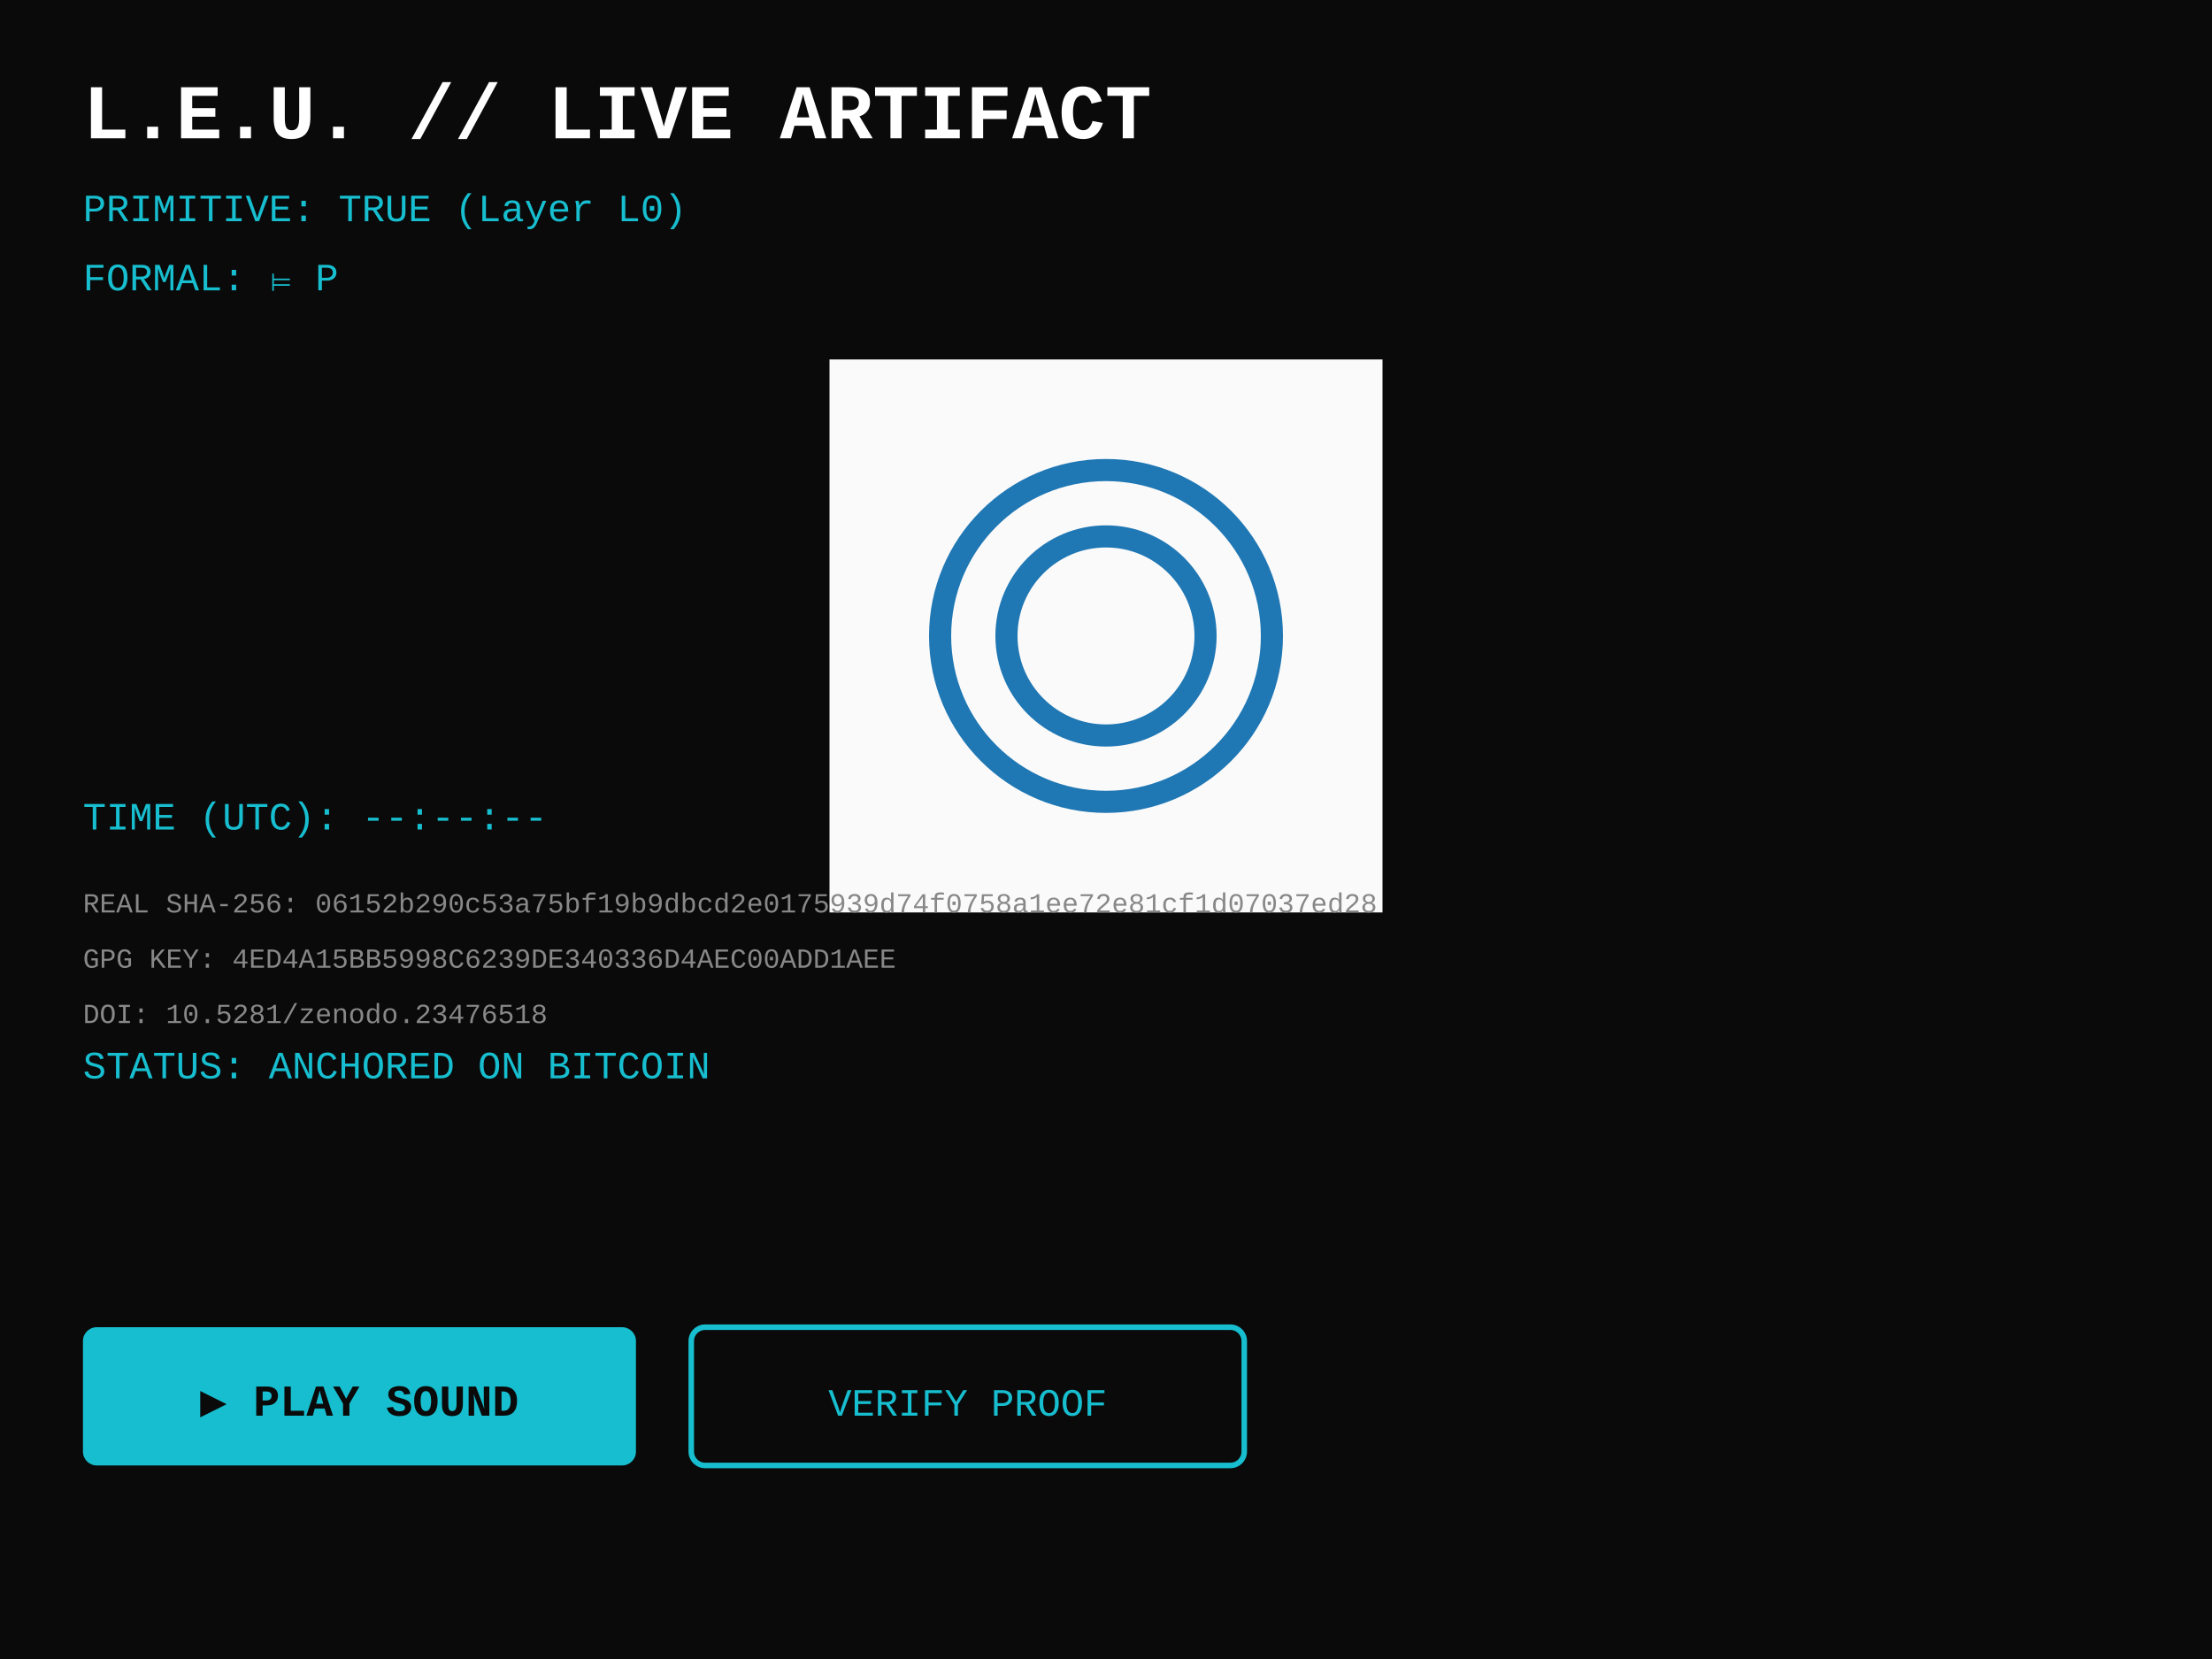
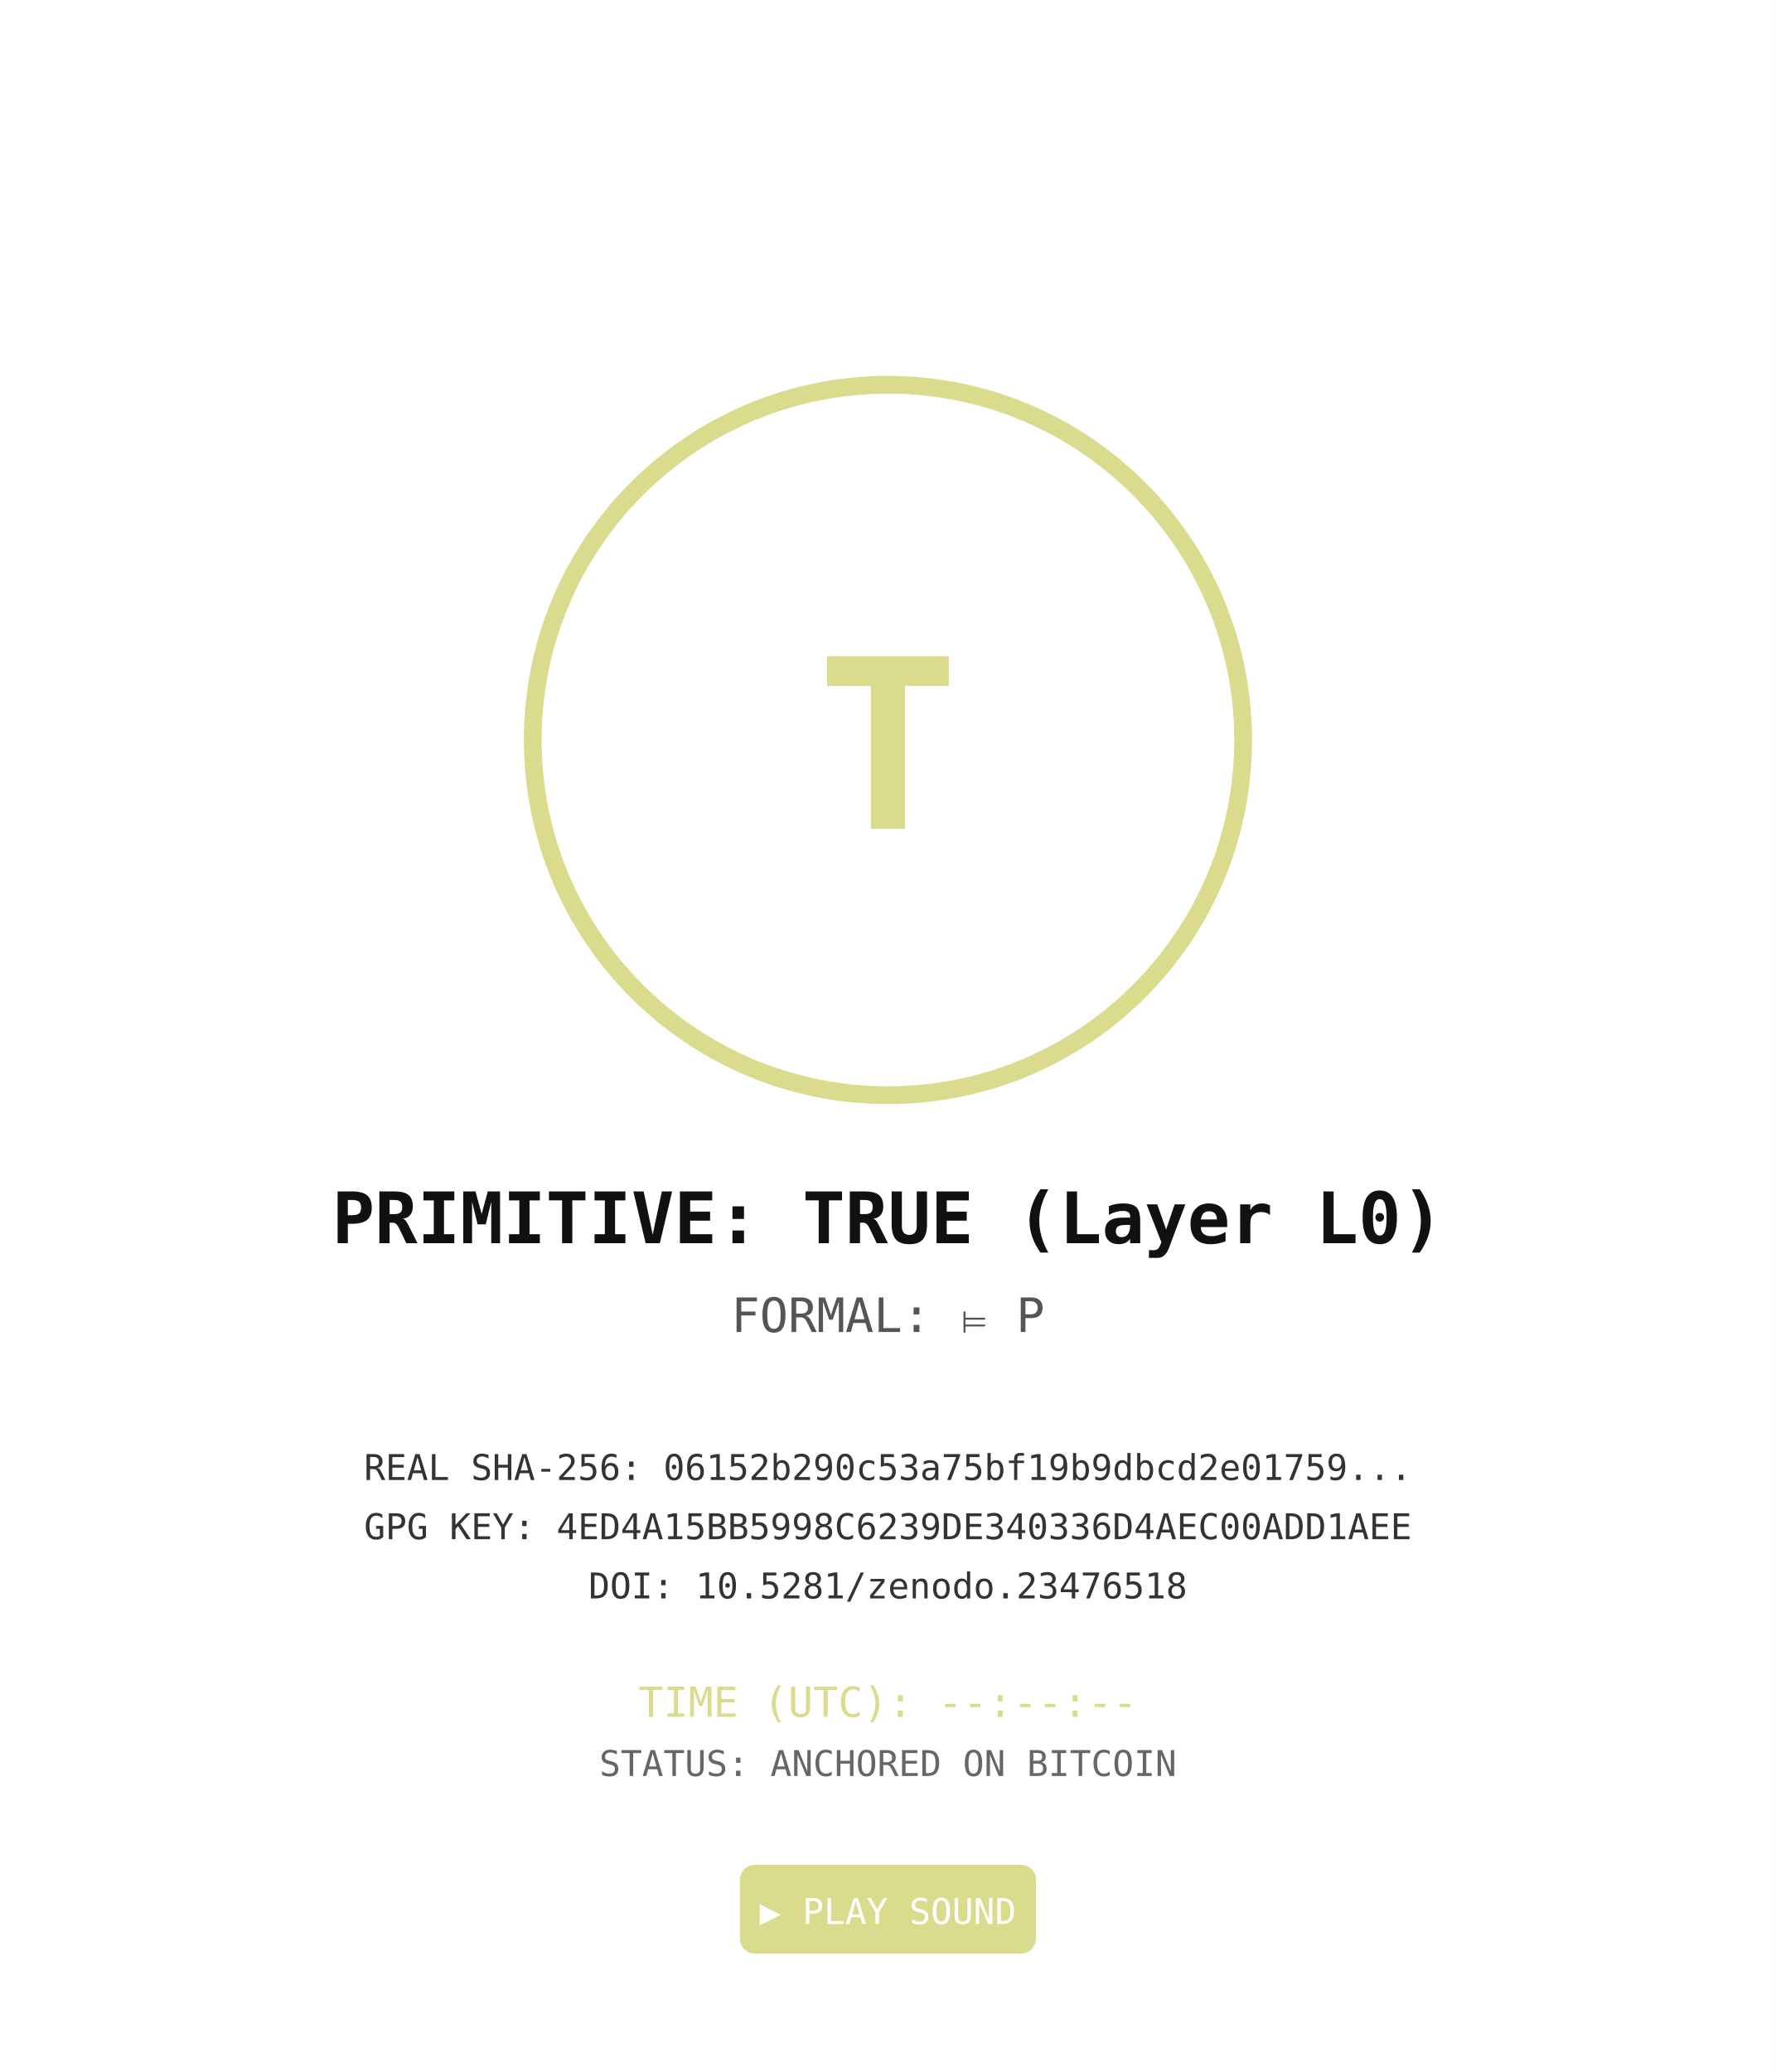
- <svg xmlns="http://www.w3.org/2000/svg" width="800" height="600" viewBox="0 0 800 600">
-   <rect width="100%" height="100%" fill="#0a0a0a" />
-   <style>
-     .hud { font-family: 'Courier New', monospace; fill: #17becf; font-size: 14px; }
-     .title { font-family: 'Courier New', monospace; fill: #ffffff; font-size: 28px; font-weight: bold; }
-     .hash { font-family: 'Courier New', monospace; fill: #888; font-size: 10px; }
-     .btn { cursor: pointer; }
-     .btn:hover { opacity: 0.8; }
- </style>
-   <text x="30" y="50" class="title">L.E.U. // LIVE ARTIFACT</text>
-   <text x="30" y="80" class="hud">PRIMITIVE: TRUE (Layer L0)</text>
-   <text x="30" y="105" class="hud">FORMAL: ⊨ P</text>
-   <g transform="translate(300.0, 130.0) scale(2)">
-     <defs>
-       <marker id="arrow" markerWidth="10" markerHeight="10" refX="9" refY="3" orient="auto">
-         <polygon points="0 0, 10 3, 0 6" fill="#d62728" />
-       </marker>
-     </defs>
-     <rect width="100" height="100" fill="#fafafa" />
-     <circle cx="50" cy="50" r="30" fill="none" stroke="#1f77b4" stroke-width="4" />
-     <circle cx="50" cy="50" r="18" fill="none" stroke="#1f77b4" stroke-width="4" />
-   </g>
-   <text x="30" y="300" class="hud">TIME (UTC): <tspan id="clock">--:--:--</tspan>
+ <svg xmlns="http://www.w3.org/2000/svg" width="600" height="700" viewBox="0 0 600 700">
+   <rect width="100%" height="100%" fill="#ffffff" />
+   <circle cx="300" cy="250" r="120" fill="none" stroke="#dbdb8d" stroke-width="6" />
+   <text x="300" y="280" font-family="monospace" font-size="80" fill="#dbdb8d" text-anchor="middle" font-weight="bold">T</text>
+   <text x="300" y="420" font-family="monospace" font-size="24" fill="#111" text-anchor="middle" font-weight="bold">PRIMITIVE: TRUE (Layer L0)</text>
+   <text x="300" y="450" font-family="monospace" font-size="16" fill="#555" text-anchor="middle">FORMAL: ⊨ P</text>
+   <text x="300" y="500" font-family="monospace" font-size="12" fill="#333" text-anchor="middle">REAL SHA-256: 06152b290c53a75bf19b9dbcd2e01759...</text>
+   <text x="300" y="520" font-family="monospace" font-size="12" fill="#333" text-anchor="middle">GPG KEY: 4ED4A15BB5998C6239DE340336D4AEC00ADD1AEE</text>
+   <text x="300" y="540" font-family="monospace" font-size="12" fill="#333" text-anchor="middle">DOI: 10.5281/zenodo.23476518</text>
+   <text x="300" y="580" font-family="monospace" font-size="14" fill="#dbdb8d" text-anchor="middle">TIME (UTC): <tspan id="clock">--:--:--</tspan>
  </text>
-   <text x="30" y="330" class="hash">REAL SHA-256: 06152b290c53a75bf19b9dbcd2e0175939d74f0758a1ee72e81cf1d07037ed28</text>
-   <text x="30" y="350" class="hash">GPG KEY: 4ED4A15BB5998C6239DE340336D4AEC00ADD1AEE</text>
-   <text x="30" y="370" class="hash">DOI: 10.5281/zenodo.23476518</text>
-   <text x="30" y="390" class="hud">STATUS: ANCHORED ON BITCOIN</text>
-   <g class="btn">
-     <rect x="30" y="480" width="200" height="50" fill="#17becf" rx="5" />
-     <text x="130" y="512" font-family="'Courier New', monospace" fill="#0a0a0a" font-size="16" text-anchor="middle" font-weight="bold">▶ PLAY SOUND</text>
-   </g>
-   <g class="btn">
-     <rect x="250" y="480" width="200" height="50" fill="none" stroke="#17becf" stroke-width="2" rx="5" />
-     <text x="350" y="512" font-family="'Courier New', monospace" fill="#17becf" font-size="14" text-anchor="middle">VERIFY PROOF</text>
+   <text x="300" y="600" font-family="monospace" font-size="12" fill="#666" text-anchor="middle">STATUS: ANCHORED ON BITCOIN</text>
+   <g transform="translate(250, 630)" style="cursor:pointer;">
+     <rect width="100" height="30" fill="#dbdb8d" rx="5" />
+     <text x="50" y="20" font-family="monospace" font-size="12" fill="#fff" text-anchor="middle">▶ PLAY SOUND</text>
  </g>
</svg>
